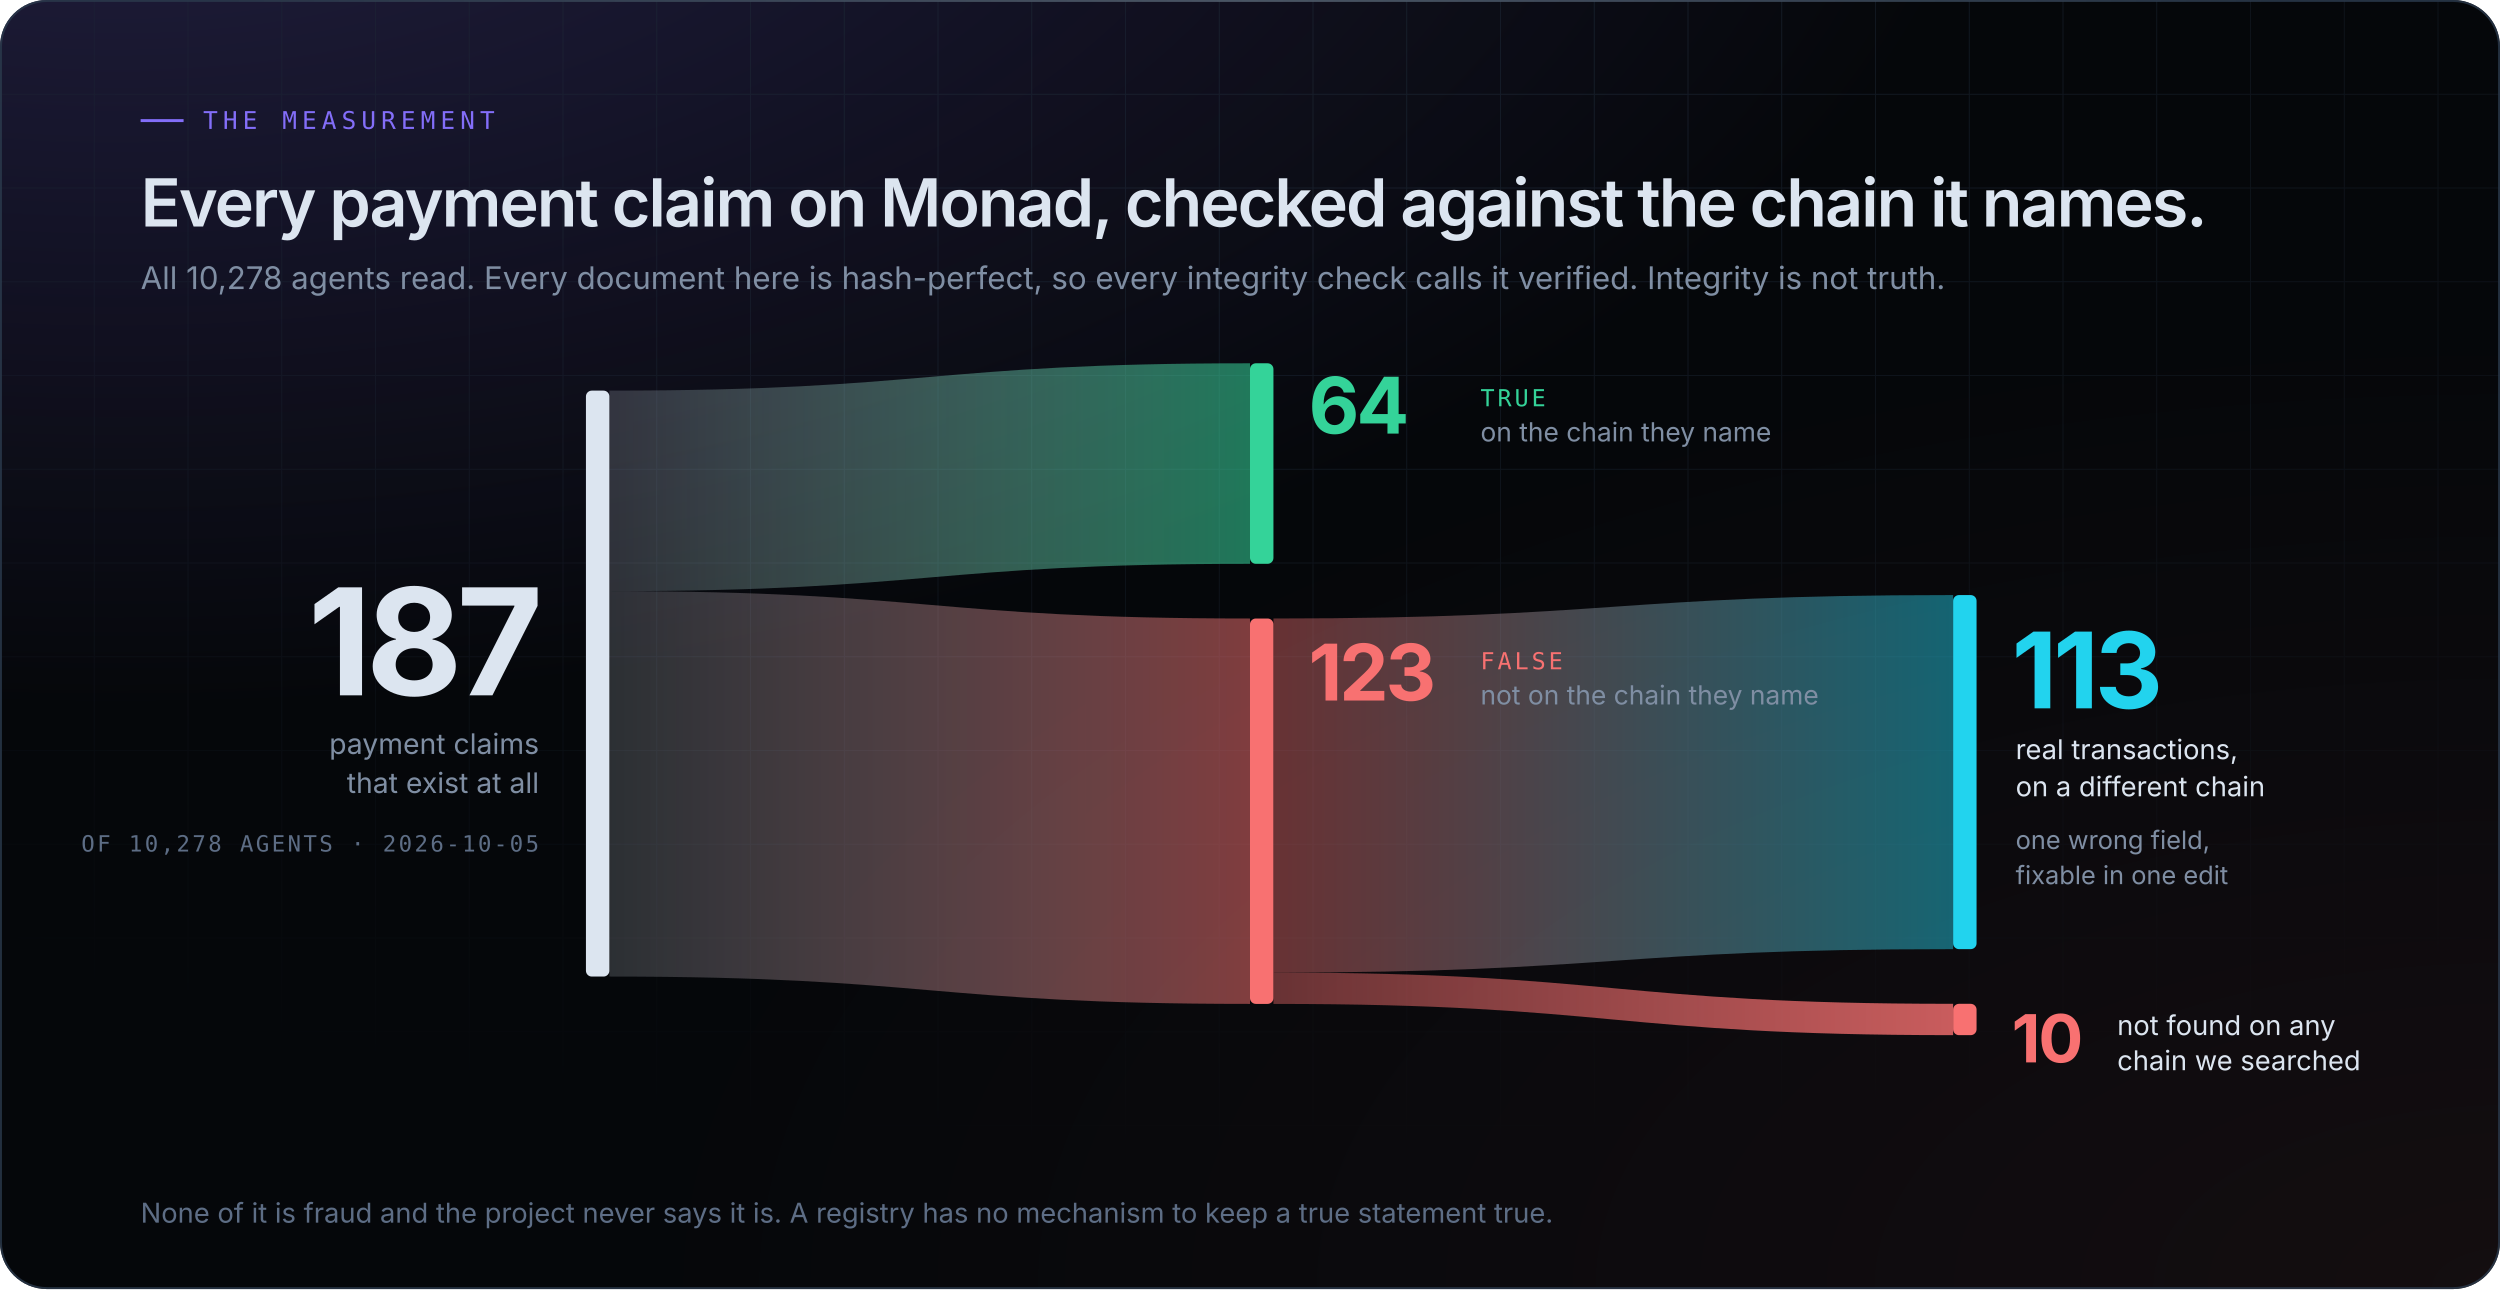
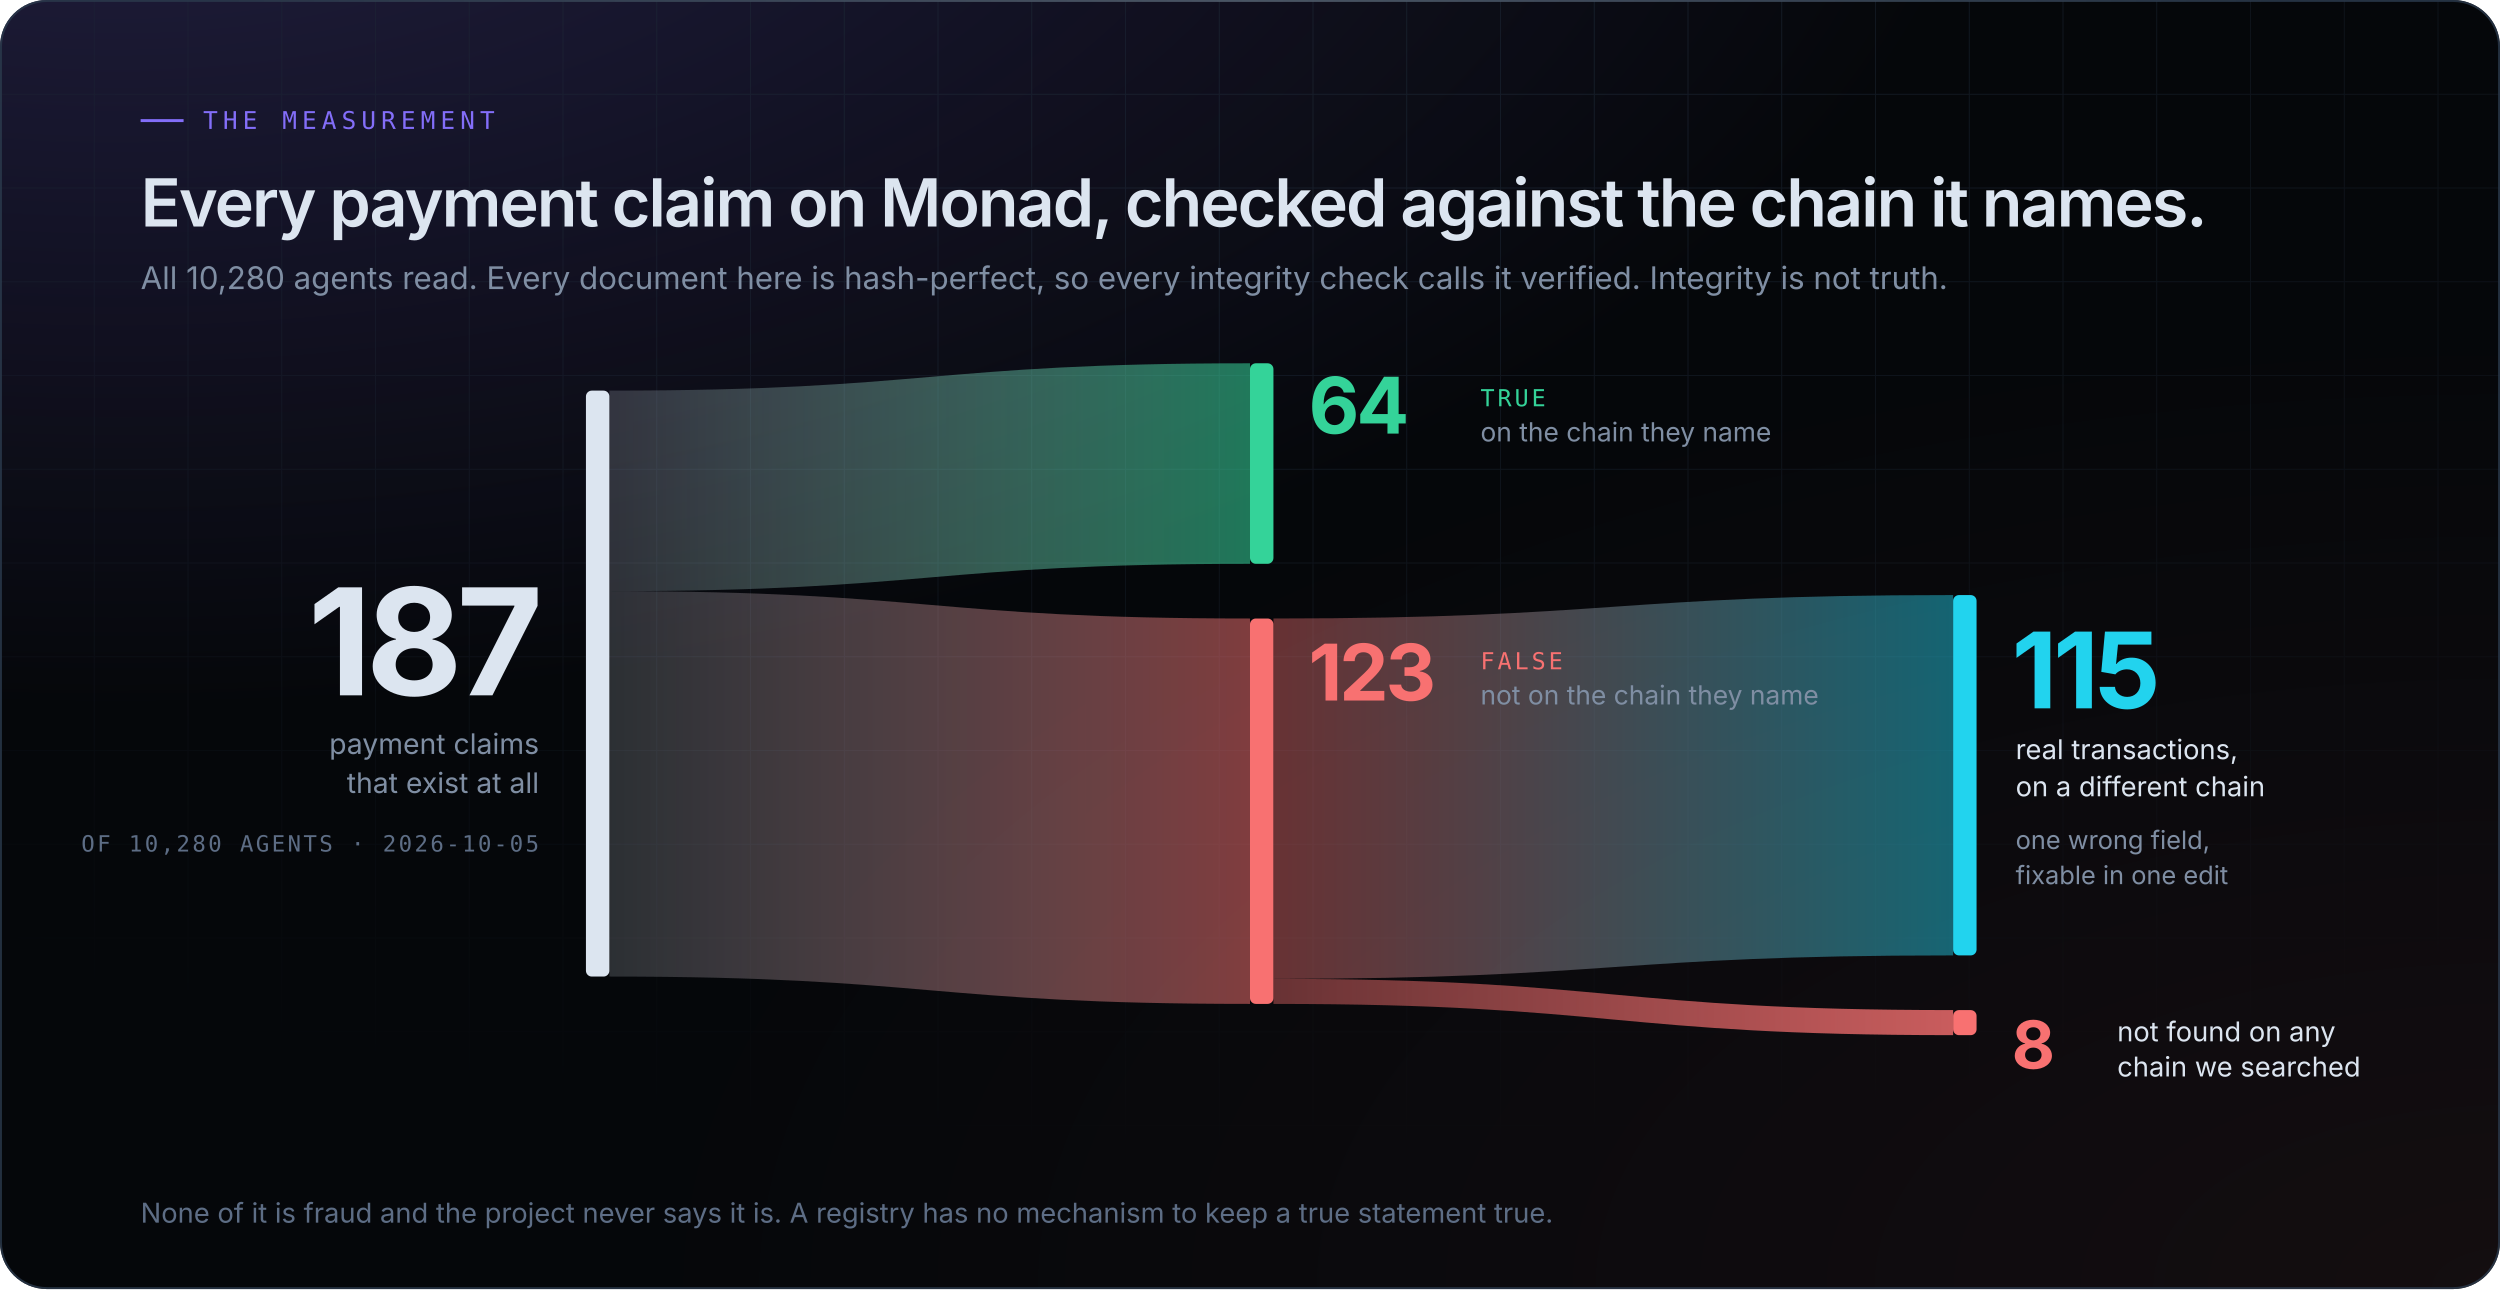
- <svg xmlns="http://www.w3.org/2000/svg" width="1280" height="660" viewBox="0 0 1280 660" role="img" aria-label="187 payment claims (2026-10-05): 64 on the chain they name, 123 not. Of those 123, 113 are real transactions on a different chain and 10 were not found on any chain we searched.">
+ <svg xmlns="http://www.w3.org/2000/svg" width="1280" height="660" viewBox="0 0 1280 660" role="img" aria-label="187 payment claims (2026-10-05): 64 on the chain they name, 123 not. Of those 123, 115 are real transactions on a different chain and 8 were not found on any chain we searched.">
  <style>
.sans{font-family:'Space Grotesk','Inter',-apple-system,BlinkMacSystemFont,'Segoe UI',Helvetica,Arial,sans-serif}
.body{font-family:'Inter',-apple-system,BlinkMacSystemFont,'Segoe UI',Helvetica,Arial,sans-serif}
.mono{font-family:'JetBrains Mono',ui-monospace,SFMono-Regular,Menlo,Consolas,monospace}
.in{animation:in .9s cubic-bezier(.16,1,.3,1) backwards;animation-delay:var(--d,0s)}
@keyframes in{from{opacity:0;transform:translateY(10px)}}
@keyframes spin{to{transform:rotate(360deg)}}

.bd{animation:rv 1.6s cubic-bezier(.16,1,.3,1) backwards}
@keyframes rv{from{clip-path:inset(0 100% 0 0)}to{clip-path:inset(0 0 0 0)}}
.nd{animation:gr .8s cubic-bezier(.16,1,.3,1) backwards}
@keyframes gr{from{transform:scaleY(0)}}
.nd{transform-box:fill-box;transform-origin:center}

@media (prefers-reduced-motion:reduce){
  *{animation:none!important}
  .rm-hide{opacity:0!important}
}
</style>
  <defs>
    <radialGradient id="g0" cx="0.05" cy="-0.2" r=".75">
      <stop offset="0" stop-color="#836ef9" stop-opacity="0.240" />
      <stop offset="1" stop-color="#836ef9" stop-opacity="0" />
    </radialGradient>
    <radialGradient id="g1" cx="1.0" cy="1.0" r=".75">
      <stop offset="0" stop-color="#f87171" stop-opacity="0.060" />
      <stop offset="1" stop-color="#f87171" stop-opacity="0" />
    </radialGradient>
    <pattern id="grid" width="48" height="48" patternUnits="userSpaceOnUse">
      <path d="M48 0H0V48" fill="none" stroke="#1d2836" stroke-width="1" />
    </pattern>
    <radialGradient id="gridmask-g" cx=".5" cy="0" r=".9">
      <stop offset=".2" stop-color="#fff" stop-opacity="0.55" />
      <stop offset="1" stop-color="#fff" stop-opacity="0" />
    </radialGradient>
    <mask id="gridmask">
      <rect width="1280" height="660" fill="url(#gridmask-g)" />
    </mask>
    <linearGradient id="edge" x1="0" x2="1">
      <stop offset="0" stop-color="#ffffff" stop-opacity="0" />
      <stop offset=".5" stop-color="#ffffff" stop-opacity="0.16" />
      <stop offset="1" stop-color="#ffffff" stop-opacity="0" />
    </linearGradient>
    <clipPath id="frame">
      <rect width="1280" height="660" rx="24" />
    </clipPath>
  </defs>
  <rect width="1280" height="660" rx="24" fill="#05070a" />
  <g clip-path="url(#frame)">
    <rect width="1280" height="660" rx="24" fill="url(#g0)" />
    <rect width="1280" height="660" rx="24" fill="url(#g1)" />
    <rect width="1280" height="660" fill="url(#grid)" mask="url(#gridmask)" />
  </g>
  <rect x=".5" y=".5" width="1279" height="659" rx="23.5" fill="none" stroke="#2b3a4d" stroke-opacity=".8" />
  <rect x="120" y="0" width="1040" height="1" fill="url(#edge)" />
  <defs>
    <linearGradient id="b-true" x1="0" x2="1">
      <stop offset="0" stop-color="#dce5f0" stop-opacity=".18" />
      <stop offset="1" stop-color="#34d399" stop-opacity=".55" />
    </linearGradient>
    <linearGradient id="b-false" x1="0" x2="1">
      <stop offset="0" stop-color="#dce5f0" stop-opacity=".18" />
      <stop offset="1" stop-color="#f87171" stop-opacity=".5" />
    </linearGradient>
    <linearGradient id="b-else" x1="0" x2="1">
      <stop offset="0" stop-color="#f87171" stop-opacity=".4" />
      <stop offset="1" stop-color="#22d3ee" stop-opacity=".45" />
    </linearGradient>
    <linearGradient id="b-none" x1="0" x2="1">
      <stop offset="0" stop-color="#f87171" stop-opacity=".4" />
      <stop offset="1" stop-color="#f87171" stop-opacity=".8" />
    </linearGradient>
  </defs>
  <g class="in" style="--d:0s">
    <rect x="72" y="61" width="22" height="1.5" fill="#836ef9" />
    <text x="104" y="66" class="mono" font-size="12.5" letter-spacing="2.6" fill="#836ef9">THE MEASUREMENT</text>
  </g>
  <text x="72" y="116" class="sans in" style="--d:.1s" font-size="34" font-weight="600" letter-spacing="-1" fill="#dce5f0">Every payment claim on Monad, checked against the chain it names.</text>
-   <text x="72" y="148" class="body in" style="--d:.2s" font-size="16" fill="#7f8ea3">All 10,278 agents read. Every document here is hash-perfect, so every integrity check calls it verified. Integrity is not truth.</text>
+   <text x="72" y="148" class="body in" style="--d:.2s" font-size="16" fill="#7f8ea3">All 10,280 agents read. Every document here is hash-perfect, so every integrity check calls it verified. Integrity is not truth.</text>
  <g class="bd" style="animation-delay:.4s">
    <path d="M312 200 C476.0 200 476.0 186 640 186 L640 288.674 C476.0 288.674 476.0 302.674 312 302.674 Z" fill="url(#b-true)" />
    <path d="M312 302.674 C476.0 302.674 476.0 316.674 640 316.674 L640 514.0 C476.0 514.0 476.0 500.0 312 500.0 Z" fill="url(#b-false)" />
  </g>
  <g class="bd" style="animation-delay:1.1s">
-     <path d="M652 316.674 C826.0 316.674 826.0 304.674 1000 304.674 L1000 485.957 C826.0 485.957 826.0 497.957 652 497.957 Z" fill="url(#b-else)" />
-     <path d="M652 497.957 C826.0 497.957 826.0 513.957 1000 513.957 L1000 530.0 C826.0 530.0 826.0 514.0 652 514.0 Z" fill="url(#b-none)" />
+     <path d="M652 316.674 C826.0 316.674 826.0 304.674 1000 304.674 L1000 489.166 C826.0 489.166 826.0 501.166 652 501.166 Z" fill="url(#b-else)" />
+     <path d="M652 501.166 C826.0 501.166 826.0 517.166 1000 517.166 L1000 530 C826.0 530 826.0 514.0 652 514.0 Z" fill="url(#b-none)" />
  </g>
  <rect x="300" y="200" width="12" height="300.0" rx="3" fill="#dce5f0" class="nd" style="animation-delay:.2s" />
  <rect x="640" y="186" width="12" height="102.674" rx="3" fill="#34d399" class="nd" style="animation-delay:.9s" />
  <rect x="640" y="316.674" width="12" height="197.326" rx="3" fill="#f87171" class="nd" style="animation-delay:.9s" />
-   <rect x="1000" y="304.674" width="12" height="181.283" rx="3" fill="#22d3ee" class="nd" style="animation-delay:1.6s" />
-   <rect x="1000" y="513.957" width="12" height="16.043" rx="3" fill="#f87171" class="nd" style="animation-delay:1.6s" />
+   <rect x="1000" y="304.674" width="12" height="184.492" rx="3" fill="#22d3ee" class="nd" style="animation-delay:1.6s" />
+   <rect x="1000" y="517.166" width="12" height="12.834" rx="3" fill="#f87171" class="nd" style="animation-delay:1.6s" />
  <g class="in" style="--d:.3s">
    <text x="278" y="356.0" text-anchor="end" class="sans" font-size="76" font-weight="700" letter-spacing="-3" fill="#dce5f0">187</text>
    <text x="276" y="386.0" text-anchor="end" class="body" font-size="14.5" fill="#7f8ea3">payment claims</text>
    <text x="276" y="406.0" text-anchor="end" class="body" font-size="14.5" fill="#7f8ea3">that exist at all</text>
-     <text x="276" y="436.0" text-anchor="end" class="mono" font-size="11.5" letter-spacing="1.2" fill="#5d6d85">OF 10,278 AGENTS · 2026-10-05</text>
+     <text x="276" y="436.0" text-anchor="end" class="mono" font-size="11.5" letter-spacing="1.2" fill="#5d6d85">OF 10,280 AGENTS · 2026-10-05</text>
  </g>
  <g class="in" style="--d:1s">
    <text x="670" y="222" class="sans" font-size="40" font-weight="700" letter-spacing="-1.5" fill="#34d399">64</text>
    <text x="758" y="208" class="mono" font-size="12" letter-spacing="1.5" fill="#34d399">TRUE</text>
    <text x="758" y="226" class="body" font-size="13.5" fill="#7f8ea3">on the chain they name</text>
    <text x="670" y="358.674" class="sans" font-size="40" font-weight="700" letter-spacing="-1.5" fill="#f87171">123</text>
    <text x="758" y="342.674" class="mono" font-size="12" letter-spacing="1.5" fill="#f87171">FALSE</text>
    <text x="758" y="360.674" class="body" font-size="13.5" fill="#7f8ea3">not on the chain they name</text>
  </g>
  <g class="in" style="--d:1.7s">
-     <text x="1030" y="362.674" class="sans" font-size="54" font-weight="700" letter-spacing="-2" fill="#22d3ee">113</text>
+     <text x="1030" y="362.674" class="sans" font-size="54" font-weight="700" letter-spacing="-2" fill="#22d3ee">115</text>
    <text x="1032" y="388.674" class="body" font-size="14" fill="#dce5f0">real transactions,</text>
    <text x="1032" y="407.674" class="body" font-size="14" fill="#dce5f0">on a different chain</text>
    <text x="1032" y="434.674" class="body" font-size="13" fill="#7f8ea3">one wrong field,</text>
    <text x="1032" y="452.674" class="body" font-size="13" fill="#7f8ea3">fixable in one edit</text>
-     <text x="1030" y="543.957" class="sans" font-size="34" font-weight="700" letter-spacing="-1" fill="#f87171">10</text>
-     <text x="1084" y="529.957" class="body" font-size="14" fill="#dce5f0">not found on any</text>
-     <text x="1084" y="547.957" class="body" font-size="14" fill="#dce5f0">chain we searched</text>
+     <text x="1030" y="547.166" class="sans" font-size="34" font-weight="700" letter-spacing="-1" fill="#f87171">8</text>
+     <text x="1084" y="533.166" class="body" font-size="14" fill="#dce5f0">not found on any</text>
+     <text x="1084" y="551.166" class="body" font-size="14" fill="#dce5f0">chain we searched</text>
  </g>
  <text x="72" y="626" class="body in" style="--d:2s" font-size="14" fill="#5d6d85">None of it is fraud and the project never says it is. A registry has no mechanism to keep a true statement true.</text>
</svg>
